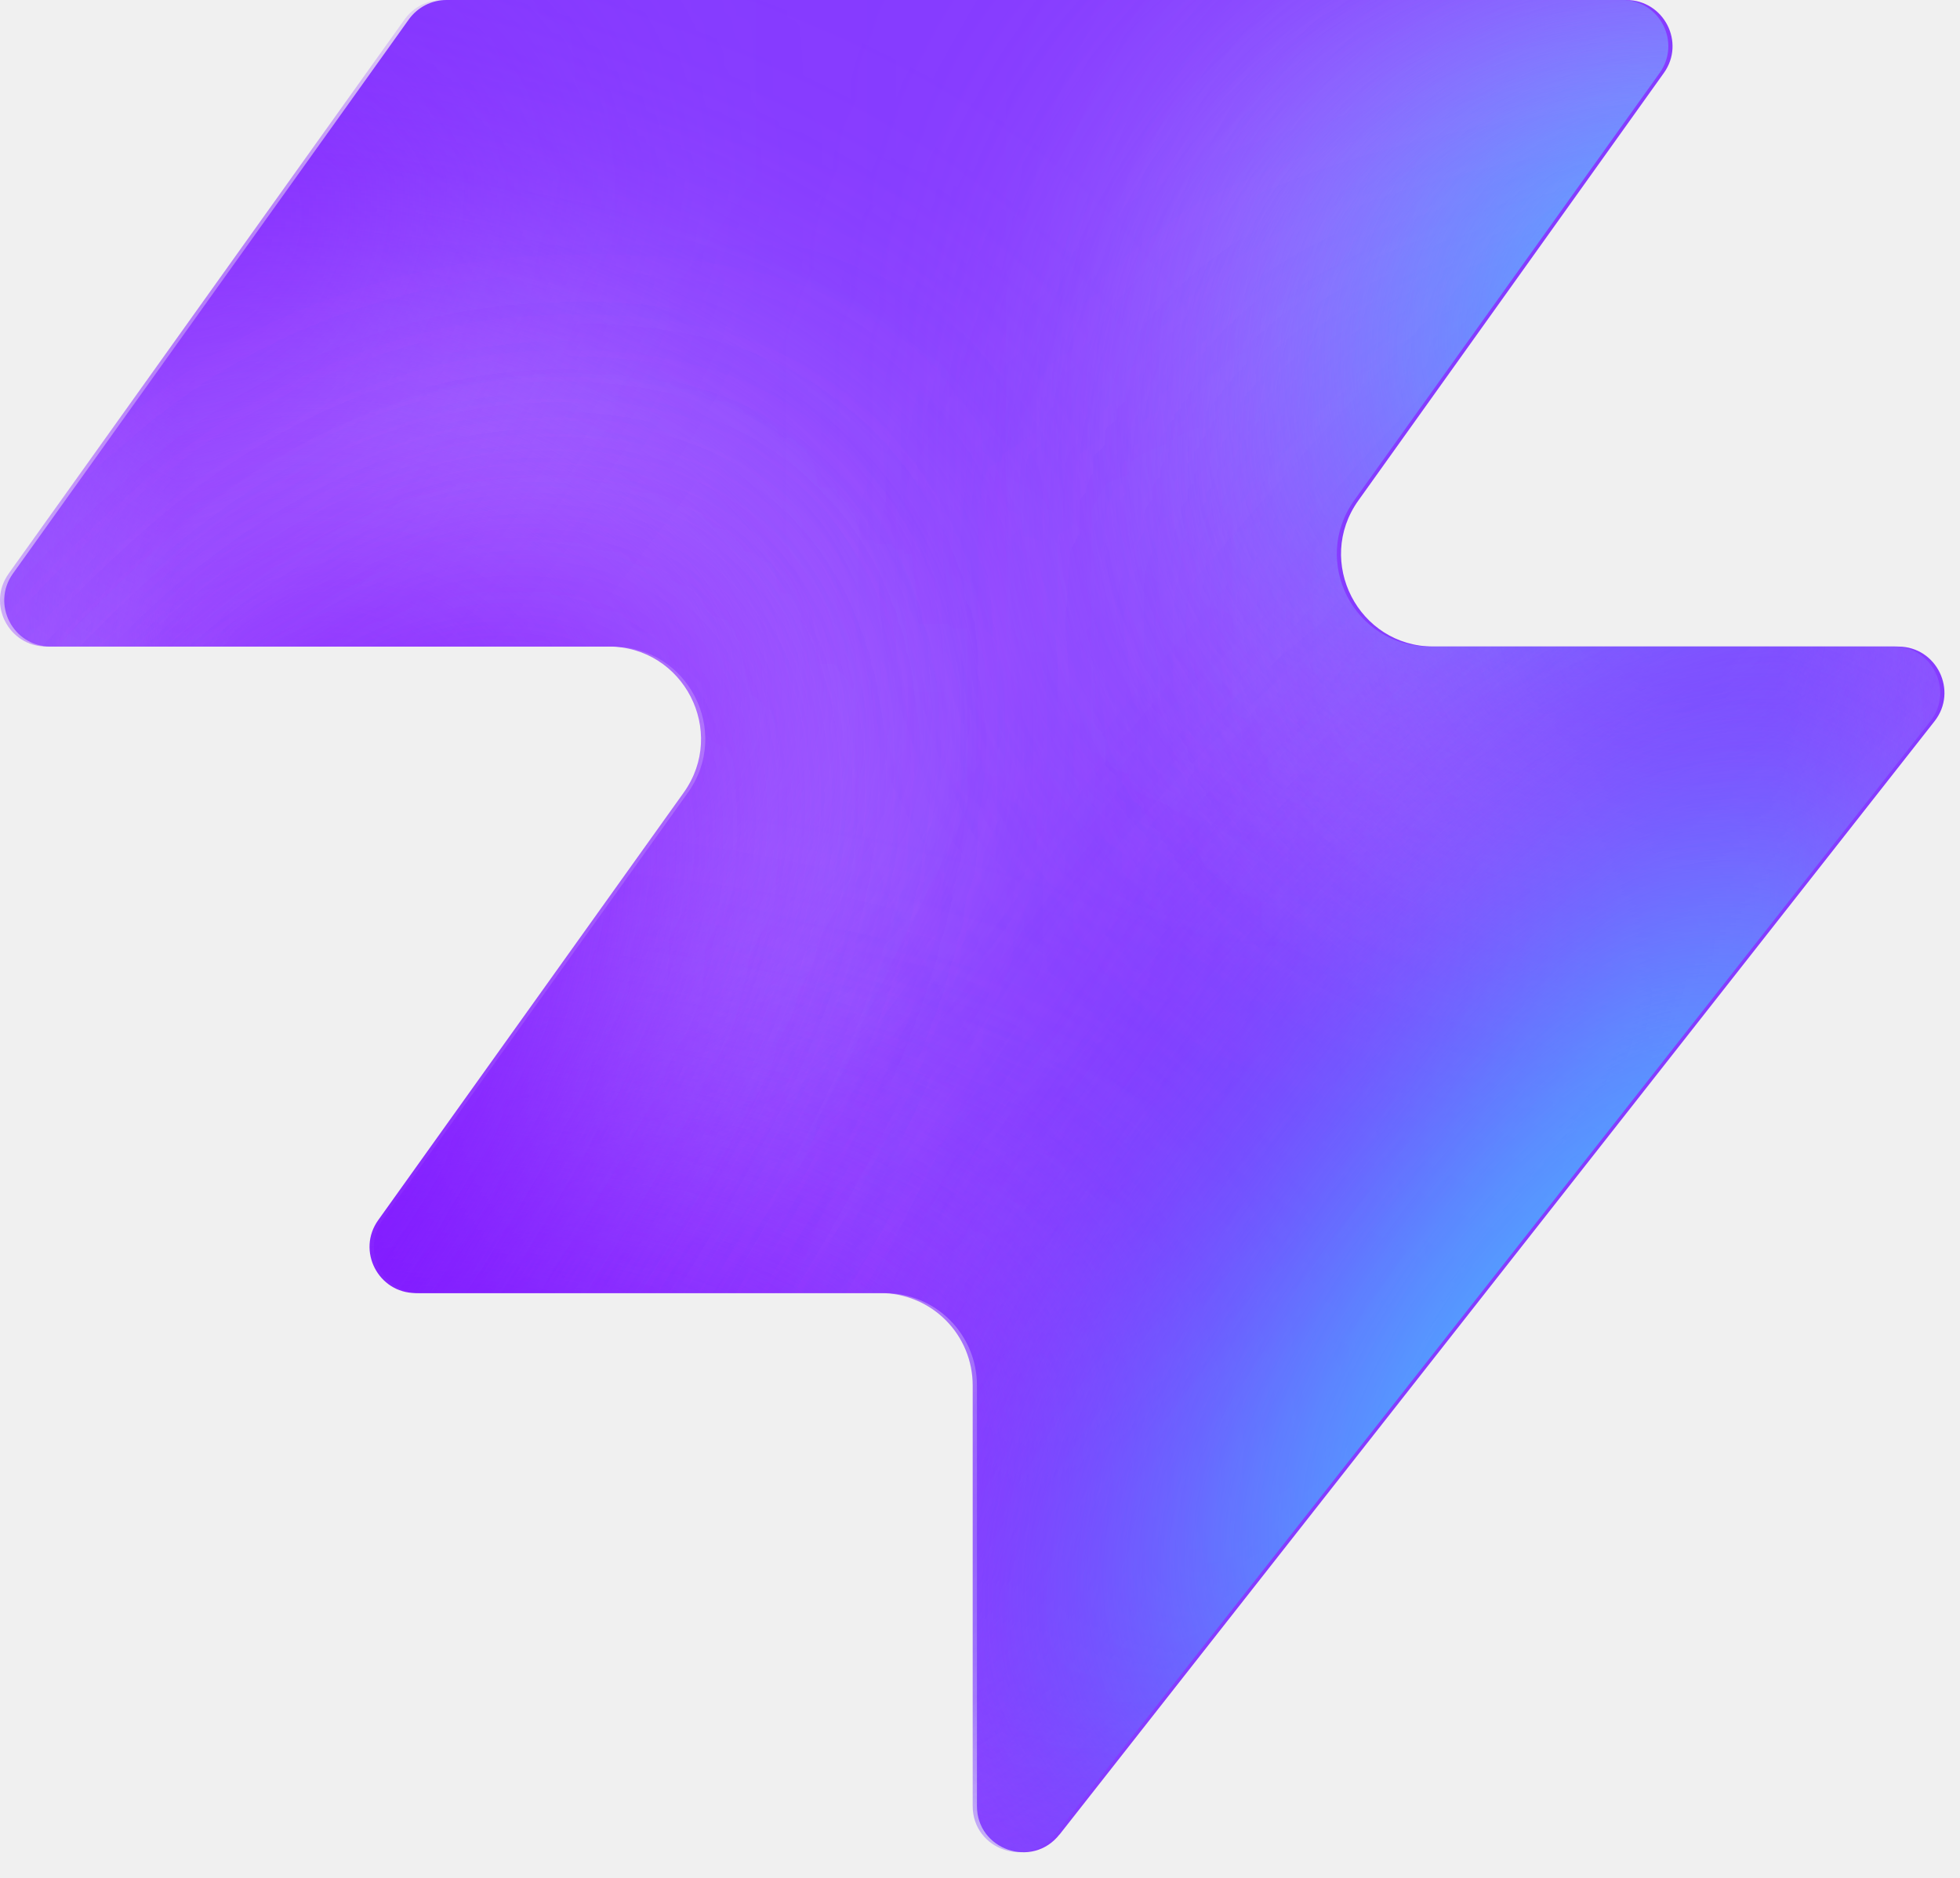
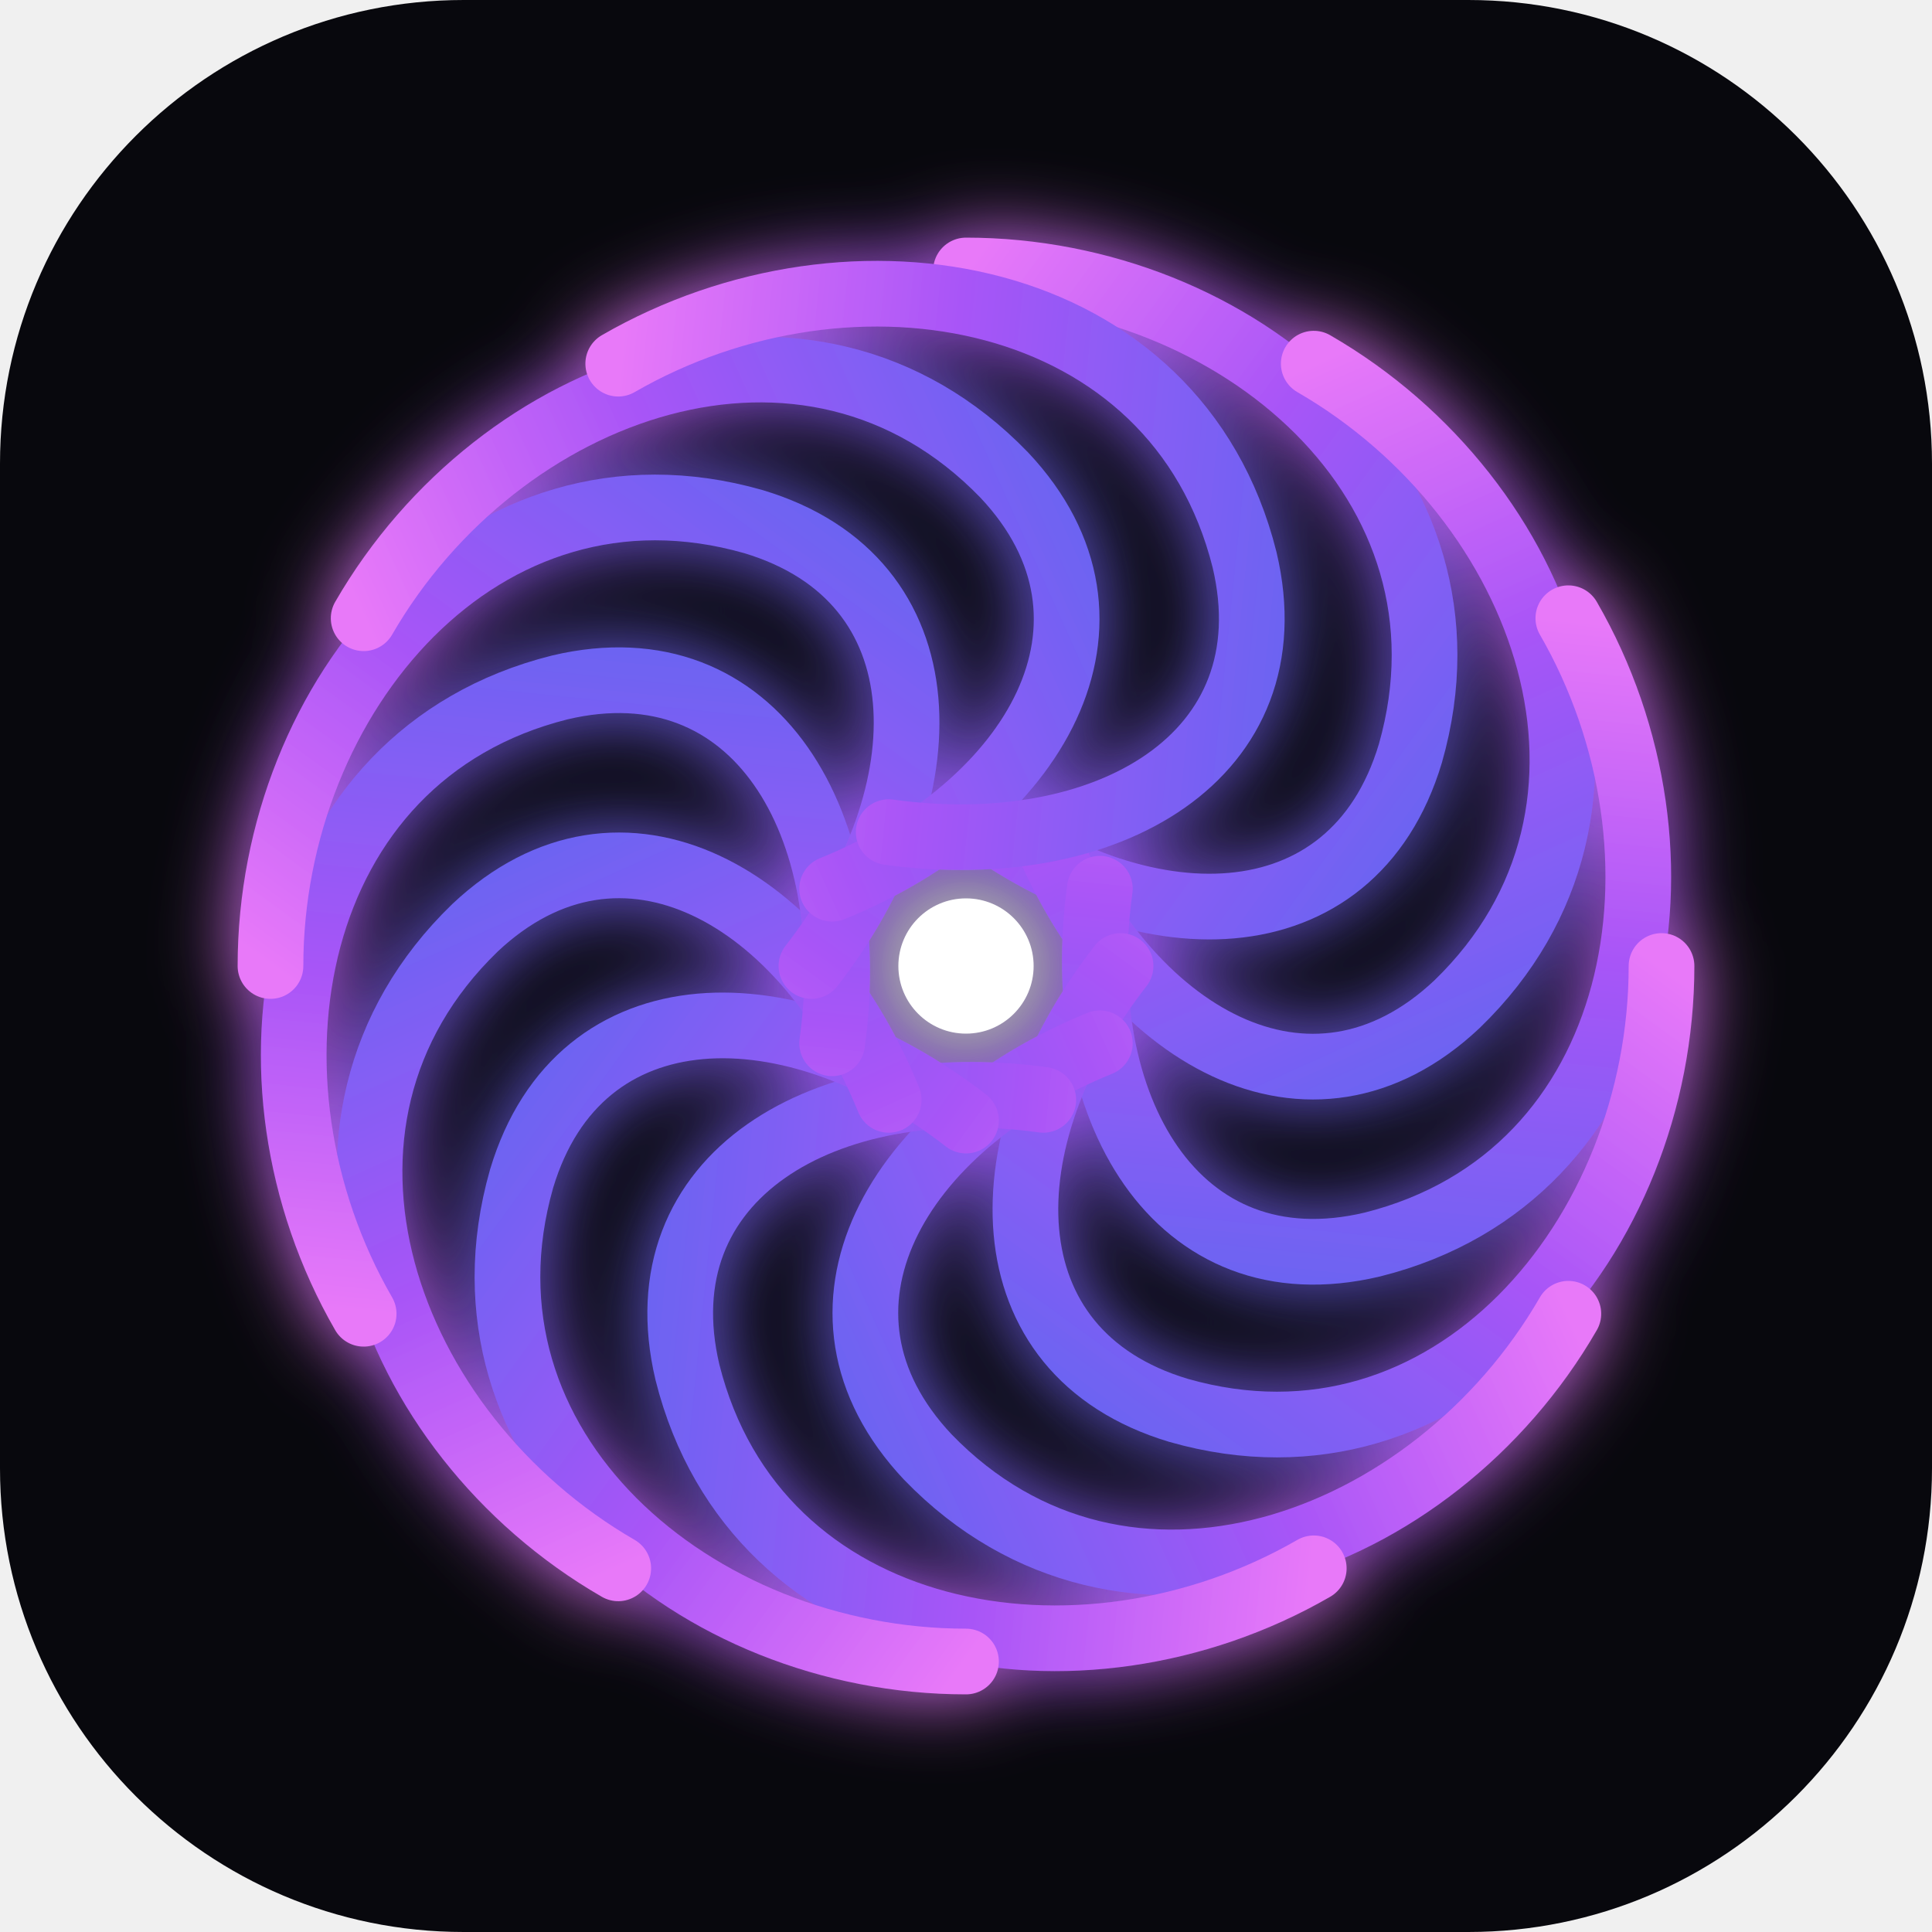
- <svg xmlns="http://www.w3.org/2000/svg" width="48" height="46" fill="none" viewBox="0 0 48 46">
-   <path fill="#863bff" d="M25.946 44.938c-.664.845-2.021.375-2.021-.698V33.937a2.26 2.26 0 0 0-2.262-2.262H10.287c-.92 0-1.456-1.04-.92-1.788l7.48-10.471c1.07-1.497 0-3.578-1.842-3.578H1.237c-.92 0-1.456-1.04-.92-1.788L10.013.474c.214-.297.556-.474.92-.474h28.894c.92 0 1.456 1.04.92 1.788l-7.48 10.471c-1.07 1.498 0 3.579 1.842 3.579h11.377c.943 0 1.473 1.088.89 1.83L25.947 44.94z" style="fill:#863bff;fill:color(display-p3 .525 .23 1);fill-opacity:1" />
-   <mask id="a" width="48" height="46" x="0" y="0" maskUnits="userSpaceOnUse" style="mask-type:alpha">
-     <path fill="#000" d="M25.842 44.938c-.664.844-2.021.375-2.021-.698V33.937a2.26 2.26 0 0 0-2.262-2.262H10.183c-.92 0-1.456-1.04-.92-1.788l7.48-10.471c1.07-1.498 0-3.579-1.842-3.579H1.133c-.92 0-1.456-1.04-.92-1.787L9.91.473c.214-.297.556-.474.92-.474h28.894c.92 0 1.456 1.04.92 1.788l-7.48 10.471c-1.07 1.498 0 3.578 1.842 3.578h11.377c.943 0 1.473 1.088.89 1.832L25.843 44.94z" style="fill:#000;fill-opacity:1" />
-   </mask>
-   <g mask="url(#a)">
-     <g filter="url(#b)">
-       <ellipse cx="5.508" cy="14.704" fill="#ede6ff" rx="5.508" ry="14.704" style="fill:#ede6ff;fill:color(display-p3 .927 .903 1);fill-opacity:1" transform="matrix(.00324 1 1 -.00324 -4.47 31.516)" />
-     </g>
-     <g filter="url(#c)">
-       <ellipse cx="10.399" cy="29.851" fill="#ede6ff" rx="10.399" ry="29.851" style="fill:#ede6ff;fill:color(display-p3 .927 .903 1);fill-opacity:1" transform="matrix(.00324 1 1 -.00324 -39.328 7.883)" />
-     </g>
-     <g filter="url(#d)">
-       <ellipse cx="5.508" cy="30.487" fill="#7e14ff" rx="5.508" ry="30.487" style="fill:#7e14ff;fill:color(display-p3 .492 .077 1);fill-opacity:1" transform="rotate(89.814 -25.913 -14.639)scale(1 -1)" />
-     </g>
-     <g filter="url(#e)">
-       <ellipse cx="5.508" cy="30.599" fill="#7e14ff" rx="5.508" ry="30.599" style="fill:#7e14ff;fill:color(display-p3 .492 .077 1);fill-opacity:1" transform="rotate(89.814 -32.644 -3.334)scale(1 -1)" />
-     </g>
-     <g filter="url(#f)">
-       <ellipse cx="5.508" cy="30.599" fill="#7e14ff" rx="5.508" ry="30.599" style="fill:#7e14ff;fill:color(display-p3 .492 .077 1);fill-opacity:1" transform="matrix(.00324 1 1 -.00324 -34.34 30.47)" />
-     </g>
-     <g filter="url(#g)">
-       <ellipse cx="14.072" cy="22.078" fill="#ede6ff" rx="14.072" ry="22.078" style="fill:#ede6ff;fill:color(display-p3 .927 .903 1);fill-opacity:1" transform="rotate(93.35 24.506 48.493)scale(-1 1)" />
-     </g>
-     <g filter="url(#h)">
-       <ellipse cx="3.47" cy="21.501" fill="#7e14ff" rx="3.47" ry="21.501" style="fill:#7e14ff;fill:color(display-p3 .492 .077 1);fill-opacity:1" transform="rotate(89.009 28.708 47.59)scale(-1 1)" />
-     </g>
-     <g filter="url(#i)">
-       <ellipse cx="3.47" cy="21.501" fill="#7e14ff" rx="3.47" ry="21.501" style="fill:#7e14ff;fill:color(display-p3 .492 .077 1);fill-opacity:1" transform="rotate(89.009 28.708 47.59)scale(-1 1)" />
-     </g>
-     <g filter="url(#j)">
-       <ellipse cx=".387" cy="8.972" fill="#7e14ff" rx="4.407" ry="29.108" style="fill:#7e14ff;fill:color(display-p3 .492 .077 1);fill-opacity:1" transform="rotate(39.51 .387 8.972)" />
-     </g>
-     <g filter="url(#k)">
-       <ellipse cx="47.523" cy="-6.092" fill="#7e14ff" rx="4.407" ry="29.108" style="fill:#7e14ff;fill:color(display-p3 .492 .077 1);fill-opacity:1" transform="rotate(37.892 47.523 -6.092)" />
-     </g>
-     <g filter="url(#l)">
-       <ellipse cx="41.412" cy="6.333" fill="#47bfff" rx="5.971" ry="9.665" style="fill:#47bfff;fill:color(display-p3 .28 .748 1);fill-opacity:1" transform="rotate(37.892 41.412 6.333)" />
-     </g>
-     <g filter="url(#m)">
-       <ellipse cx="-1.879" cy="38.332" fill="#7e14ff" rx="4.407" ry="29.108" style="fill:#7e14ff;fill:color(display-p3 .492 .077 1);fill-opacity:1" transform="rotate(37.892 -1.88 38.332)" />
-     </g>
-     <g filter="url(#n)">
-       <ellipse cx="-1.879" cy="38.332" fill="#7e14ff" rx="4.407" ry="29.108" style="fill:#7e14ff;fill:color(display-p3 .492 .077 1);fill-opacity:1" transform="rotate(37.892 -1.88 38.332)" />
-     </g>
-     <g filter="url(#o)">
-       <ellipse cx="35.651" cy="29.907" fill="#7e14ff" rx="4.407" ry="29.108" style="fill:#7e14ff;fill:color(display-p3 .492 .077 1);fill-opacity:1" transform="rotate(37.892 35.651 29.907)" />
-     </g>
-     <g filter="url(#p)">
-       <ellipse cx="38.418" cy="32.4" fill="#47bfff" rx="5.971" ry="15.297" style="fill:#47bfff;fill:color(display-p3 .28 .748 1);fill-opacity:1" transform="rotate(37.892 38.418 32.4)" />
-     </g>
-   </g>
+ <svg xmlns="http://www.w3.org/2000/svg" viewBox="0 0 100 100" width="48" height="48" fill="none">
  <defs>
-     <filter id="b" width="60.045" height="41.654" x="-19.77" y="16.149" color-interpolation-filters="sRGB" filterUnits="userSpaceOnUse">
-       <feFlood flood-opacity="0" result="BackgroundImageFix" />
-       <feBlend in="SourceGraphic" in2="BackgroundImageFix" result="shape" />
-       <feGaussianBlur result="effect1_foregroundBlur_2002_17158" stdDeviation="7.659" />
-     </filter>
-     <filter id="c" width="90.34" height="51.437" x="-54.613" y="-7.533" color-interpolation-filters="sRGB" filterUnits="userSpaceOnUse">
-       <feFlood flood-opacity="0" result="BackgroundImageFix" />
-       <feBlend in="SourceGraphic" in2="BackgroundImageFix" result="shape" />
-       <feGaussianBlur result="effect1_foregroundBlur_2002_17158" stdDeviation="7.659" />
-     </filter>
-     <filter id="d" width="79.355" height="29.4" x="-49.64" y="2.03" color-interpolation-filters="sRGB" filterUnits="userSpaceOnUse">
-       <feFlood flood-opacity="0" result="BackgroundImageFix" />
-       <feBlend in="SourceGraphic" in2="BackgroundImageFix" result="shape" />
-       <feGaussianBlur result="effect1_foregroundBlur_2002_17158" stdDeviation="4.596" />
-     </filter>
-     <filter id="e" width="79.579" height="29.4" x="-45.045" y="20.029" color-interpolation-filters="sRGB" filterUnits="userSpaceOnUse">
-       <feFlood flood-opacity="0" result="BackgroundImageFix" />
-       <feBlend in="SourceGraphic" in2="BackgroundImageFix" result="shape" />
-       <feGaussianBlur result="effect1_foregroundBlur_2002_17158" stdDeviation="4.596" />
-     </filter>
-     <filter id="f" width="79.579" height="29.4" x="-43.513" y="21.178" color-interpolation-filters="sRGB" filterUnits="userSpaceOnUse">
-       <feFlood flood-opacity="0" result="BackgroundImageFix" />
-       <feBlend in="SourceGraphic" in2="BackgroundImageFix" result="shape" />
-       <feGaussianBlur result="effect1_foregroundBlur_2002_17158" stdDeviation="4.596" />
-     </filter>
-     <filter id="g" width="74.749" height="58.852" x="15.756" y="-17.901" color-interpolation-filters="sRGB" filterUnits="userSpaceOnUse">
-       <feFlood flood-opacity="0" result="BackgroundImageFix" />
-       <feBlend in="SourceGraphic" in2="BackgroundImageFix" result="shape" />
-       <feGaussianBlur result="effect1_foregroundBlur_2002_17158" stdDeviation="7.659" />
-     </filter>
-     <filter id="h" width="61.377" height="25.362" x="23.548" y="2.284" color-interpolation-filters="sRGB" filterUnits="userSpaceOnUse">
-       <feFlood flood-opacity="0" result="BackgroundImageFix" />
-       <feBlend in="SourceGraphic" in2="BackgroundImageFix" result="shape" />
-       <feGaussianBlur result="effect1_foregroundBlur_2002_17158" stdDeviation="4.596" />
-     </filter>
-     <filter id="i" width="61.377" height="25.362" x="23.548" y="2.284" color-interpolation-filters="sRGB" filterUnits="userSpaceOnUse">
-       <feFlood flood-opacity="0" result="BackgroundImageFix" />
-       <feBlend in="SourceGraphic" in2="BackgroundImageFix" result="shape" />
-       <feGaussianBlur result="effect1_foregroundBlur_2002_17158" stdDeviation="4.596" />
-     </filter>
-     <filter id="j" width="56.045" height="63.649" x="-27.636" y="-22.853" color-interpolation-filters="sRGB" filterUnits="userSpaceOnUse">
-       <feFlood flood-opacity="0" result="BackgroundImageFix" />
-       <feBlend in="SourceGraphic" in2="BackgroundImageFix" result="shape" />
-       <feGaussianBlur result="effect1_foregroundBlur_2002_17158" stdDeviation="4.596" />
-     </filter>
-     <filter id="k" width="54.814" height="64.646" x="20.116" y="-38.415" color-interpolation-filters="sRGB" filterUnits="userSpaceOnUse">
-       <feFlood flood-opacity="0" result="BackgroundImageFix" />
-       <feBlend in="SourceGraphic" in2="BackgroundImageFix" result="shape" />
-       <feGaussianBlur result="effect1_foregroundBlur_2002_17158" stdDeviation="4.596" />
-     </filter>
-     <filter id="l" width="33.541" height="35.313" x="24.641" y="-11.323" color-interpolation-filters="sRGB" filterUnits="userSpaceOnUse">
-       <feFlood flood-opacity="0" result="BackgroundImageFix" />
-       <feBlend in="SourceGraphic" in2="BackgroundImageFix" result="shape" />
-       <feGaussianBlur result="effect1_foregroundBlur_2002_17158" stdDeviation="4.596" />
-     </filter>
-     <filter id="m" width="54.814" height="64.646" x="-29.286" y="6.009" color-interpolation-filters="sRGB" filterUnits="userSpaceOnUse">
-       <feFlood flood-opacity="0" result="BackgroundImageFix" />
-       <feBlend in="SourceGraphic" in2="BackgroundImageFix" result="shape" />
-       <feGaussianBlur result="effect1_foregroundBlur_2002_17158" stdDeviation="4.596" />
-     </filter>
-     <filter id="n" width="54.814" height="64.646" x="-29.286" y="6.009" color-interpolation-filters="sRGB" filterUnits="userSpaceOnUse">
-       <feFlood flood-opacity="0" result="BackgroundImageFix" />
-       <feBlend in="SourceGraphic" in2="BackgroundImageFix" result="shape" />
-       <feGaussianBlur result="effect1_foregroundBlur_2002_17158" stdDeviation="4.596" />
-     </filter>
-     <filter id="o" width="54.814" height="64.646" x="8.244" y="-2.416" color-interpolation-filters="sRGB" filterUnits="userSpaceOnUse">
-       <feFlood flood-opacity="0" result="BackgroundImageFix" />
-       <feBlend in="SourceGraphic" in2="BackgroundImageFix" result="shape" />
-       <feGaussianBlur result="effect1_foregroundBlur_2002_17158" stdDeviation="4.596" />
-     </filter>
-     <filter id="p" width="39.409" height="43.623" x="18.713" y="10.588" color-interpolation-filters="sRGB" filterUnits="userSpaceOnUse">
-       <feFlood flood-opacity="0" result="BackgroundImageFix" />
-       <feBlend in="SourceGraphic" in2="BackgroundImageFix" result="shape" />
-       <feGaussianBlur result="effect1_foregroundBlur_2002_17158" stdDeviation="4.596" />
+     <linearGradient id="sentinelFaviconGrad" x1="0%" y1="0%" x2="100%" y2="100%">
+       <stop offset="0%" stop-color="#e879f9" />
+       <stop offset="45%" stop-color="#a855f7" />
+       <stop offset="100%" stop-color="#6366f1" />
+     </linearGradient>
+     <filter id="faviconGlow" x="-20%" y="-20%" width="140%" height="140%">
+       <feGaussianBlur stdDeviation="2" result="blur" />
+       <feComposite in="SourceGraphic" in2="blur" operator="over" />
    </filter>
  </defs>
+   <rect width="100" height="100" rx="24" fill="#08080d" />
+   <g filter="url(#faviconGlow)">
+     <path d="M 50 14 C 64 14 77 25 73 39 C 70 49 59 49 50 42" fill="none" stroke="url(#sentinelFaviconGrad)" stroke-width="3.4" stroke-linecap="round" transform="rotate(0 50 50)" />
+     <path d="M 50 14 C 64 14 77 25 73 39 C 70 49 59 49 50 42" fill="none" stroke="url(#sentinelFaviconGrad)" stroke-width="3.4" stroke-linecap="round" transform="rotate(30 50 50)" />
+     <path d="M 50 14 C 64 14 77 25 73 39 C 70 49 59 49 50 42" fill="none" stroke="url(#sentinelFaviconGrad)" stroke-width="3.4" stroke-linecap="round" transform="rotate(60 50 50)" />
+     <path d="M 50 14 C 64 14 77 25 73 39 C 70 49 59 49 50 42" fill="none" stroke="url(#sentinelFaviconGrad)" stroke-width="3.4" stroke-linecap="round" transform="rotate(90 50 50)" />
+     <path d="M 50 14 C 64 14 77 25 73 39 C 70 49 59 49 50 42" fill="none" stroke="url(#sentinelFaviconGrad)" stroke-width="3.4" stroke-linecap="round" transform="rotate(120 50 50)" />
+     <path d="M 50 14 C 64 14 77 25 73 39 C 70 49 59 49 50 42" fill="none" stroke="url(#sentinelFaviconGrad)" stroke-width="3.4" stroke-linecap="round" transform="rotate(150 50 50)" />
+     <path d="M 50 14 C 64 14 77 25 73 39 C 70 49 59 49 50 42" fill="none" stroke="url(#sentinelFaviconGrad)" stroke-width="3.4" stroke-linecap="round" transform="rotate(180 50 50)" />
+     <path d="M 50 14 C 64 14 77 25 73 39 C 70 49 59 49 50 42" fill="none" stroke="url(#sentinelFaviconGrad)" stroke-width="3.4" stroke-linecap="round" transform="rotate(210 50 50)" />
+     <path d="M 50 14 C 64 14 77 25 73 39 C 70 49 59 49 50 42" fill="none" stroke="url(#sentinelFaviconGrad)" stroke-width="3.4" stroke-linecap="round" transform="rotate(240 50 50)" />
+     <path d="M 50 14 C 64 14 77 25 73 39 C 70 49 59 49 50 42" fill="none" stroke="url(#sentinelFaviconGrad)" stroke-width="3.4" stroke-linecap="round" transform="rotate(270 50 50)" />
+     <path d="M 50 14 C 64 14 77 25 73 39 C 70 49 59 49 50 42" fill="none" stroke="url(#sentinelFaviconGrad)" stroke-width="3.4" stroke-linecap="round" transform="rotate(300 50 50)" />
+     <path d="M 50 14 C 64 14 77 25 73 39 C 70 49 59 49 50 42" fill="none" stroke="url(#sentinelFaviconGrad)" stroke-width="3.4" stroke-linecap="round" transform="rotate(330 50 50)" />
+     <circle cx="50" cy="50" r="3.5" fill="#ffffff" />
+   </g>
</svg>
